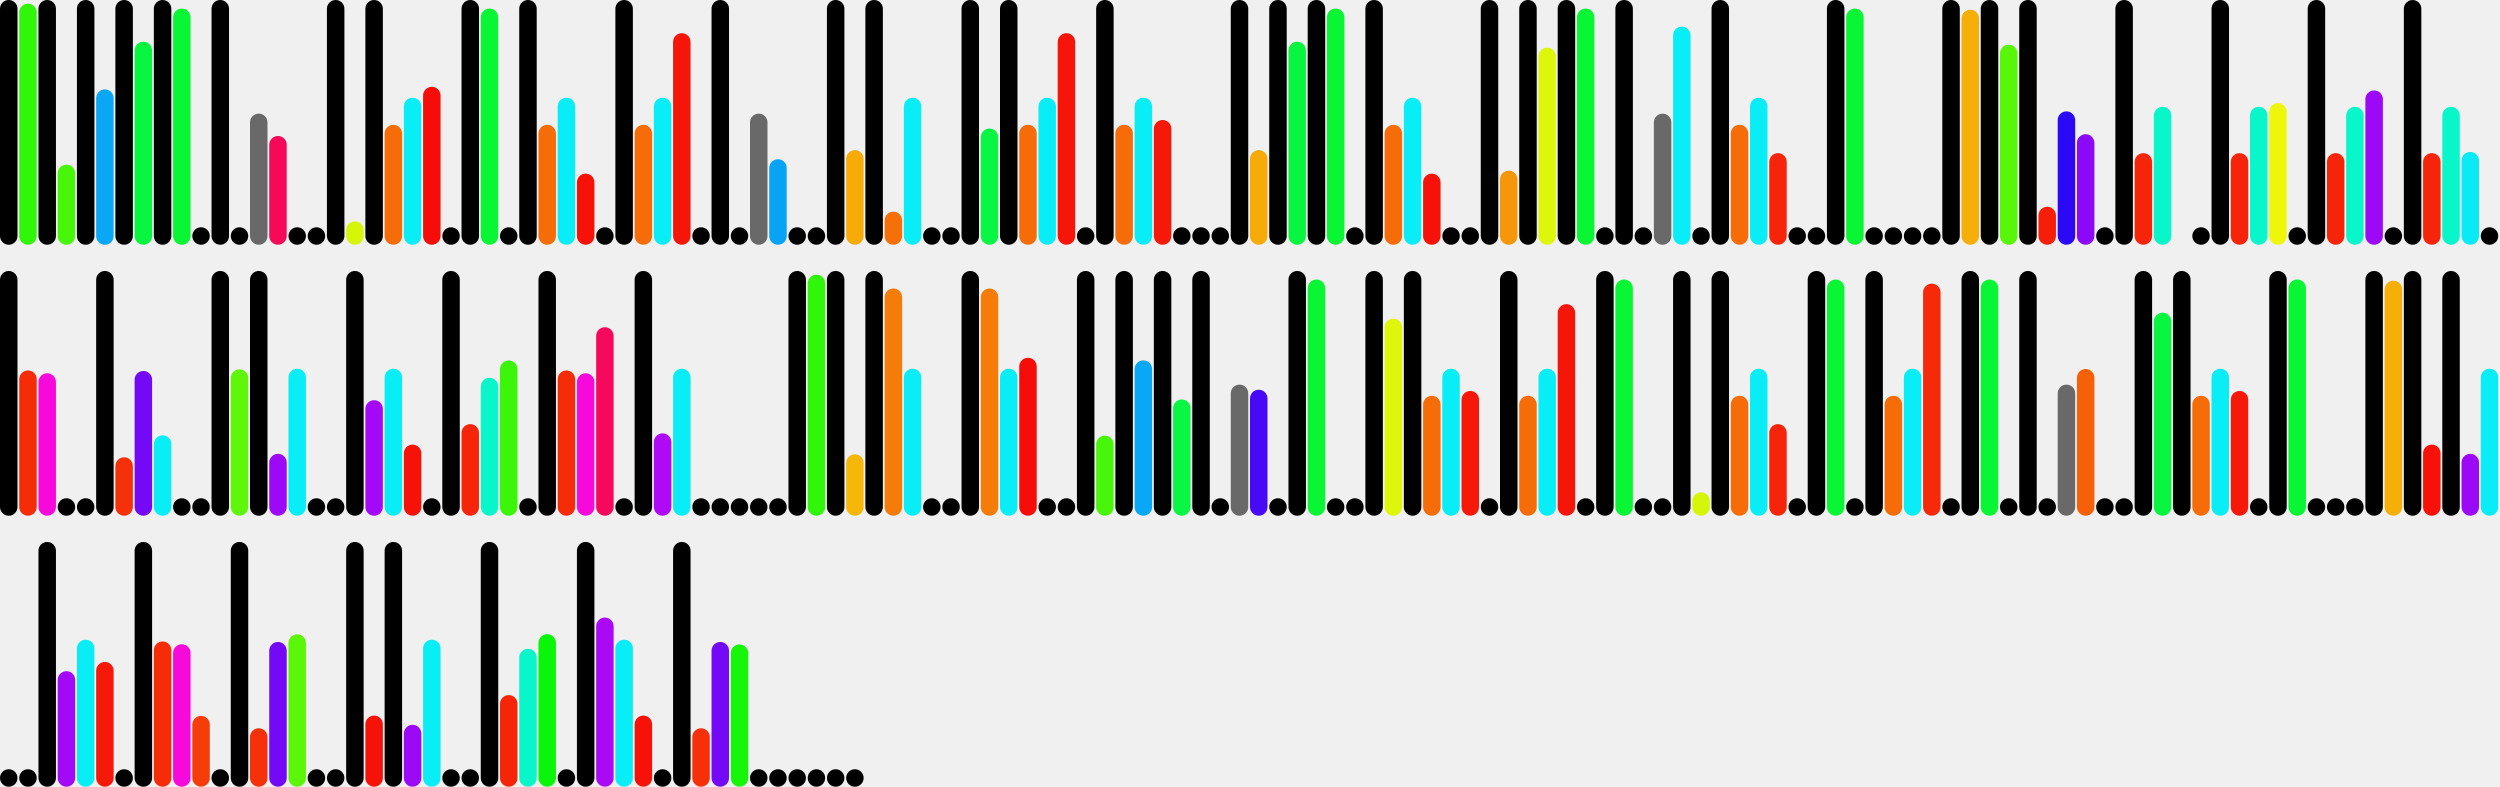
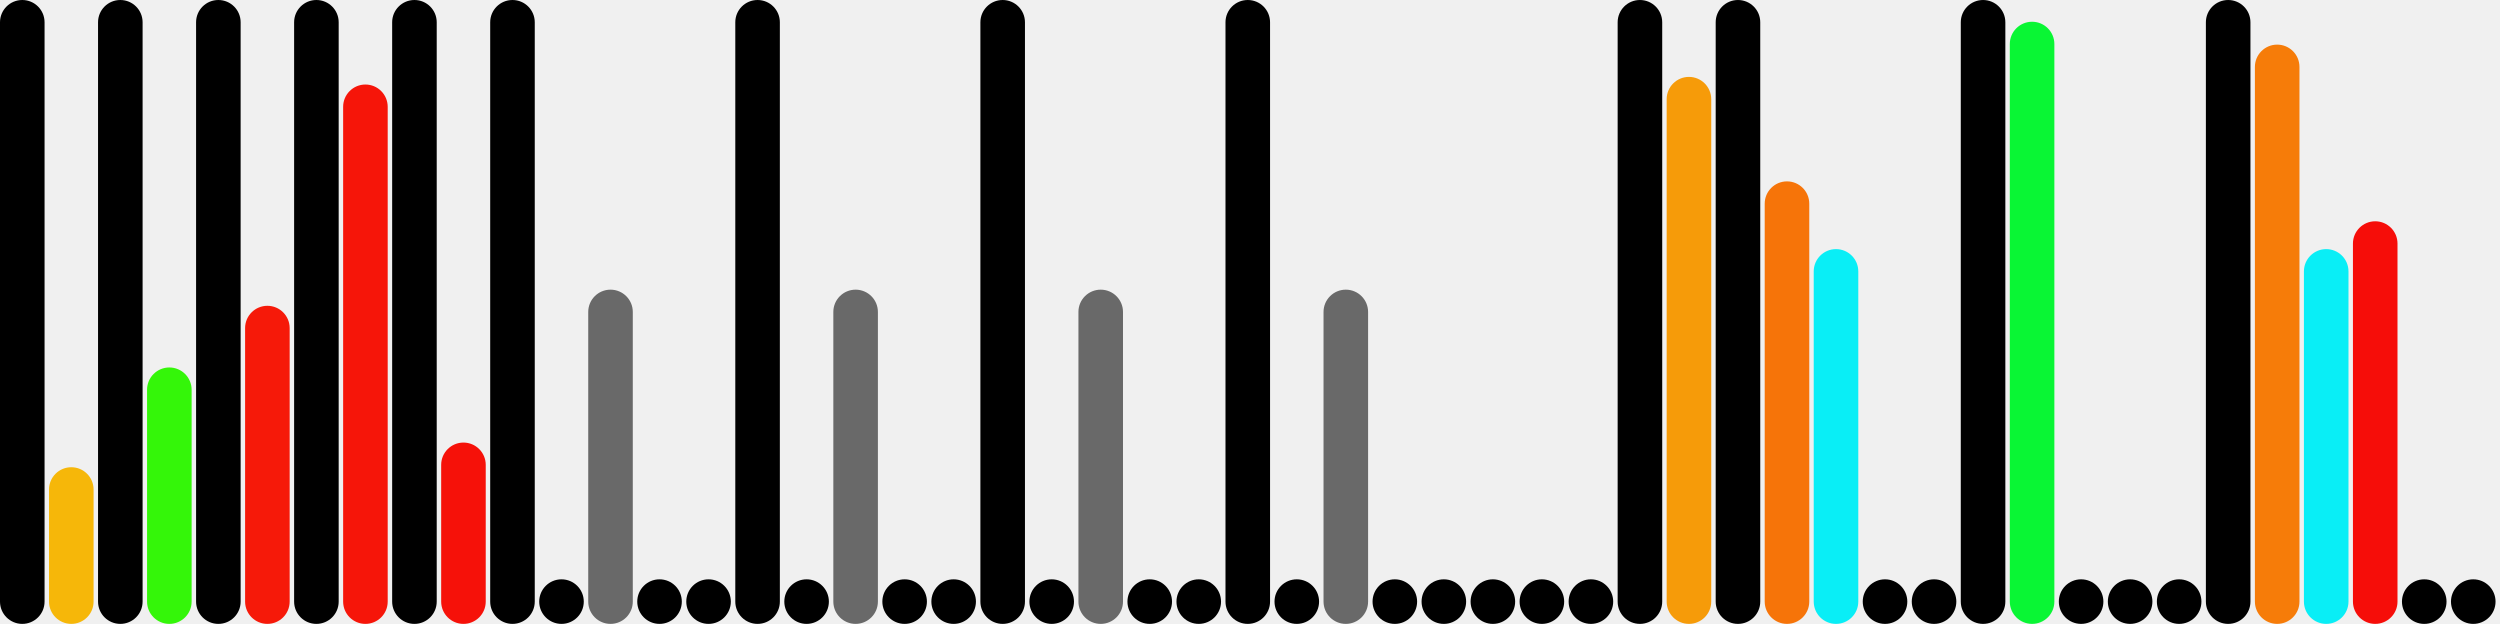
- <svg xmlns="http://www.w3.org/2000/svg" version="1.1" baseProfile="full" width="1430" height="450">
-   <rect x="0" y="0" width=";1430" height="450" style="fill:white;" />
+ <svg xmlns="http://www.w3.org/2000/svg" version="1.1" baseProfile="full" width="561" height="140">
+   <rect x="0" y="0" width=";561" height="140" style="fill:white;" />
  <rect x="0" y="0" rx="5" ry="5" width="10" height="140" style="fill:black" />
-   <rect x="11" y="2.114" rx="5" ry="5" width="10" height="137.886" style="fill:hsl(110,93%,50%)" />
+   <rect x="11" y="104.846" rx="5" ry="5" width="10" height="35.154" style="fill:hsl(44,93%,50%)" />
  <rect x="22" y="0" rx="5" ry="5" width="10" height="140" style="fill:black" />
-   <rect x="33" y="94.18" rx="5" ry="5" width="10" height="45.82" style="fill:hsl(104,93%,50%)" />
+   <rect x="33" y="82.458" rx="5" ry="5" width="10" height="57.542" style="fill:hsl(109,93%,50%)" />
  <rect x="44" y="0" rx="5" ry="5" width="10" height="140" style="fill:black" />
-   <rect x="55" y="51.116" rx="5" ry="5" width="10" height="88.884" style="fill:hsl(200,93%,50%)" />
+   <rect x="55" y="68.622" rx="5" ry="5" width="10" height="71.378" style="fill:hsl(4,93%,50%)" />
  <rect x="66" y="0" rx="5" ry="5" width="10" height="140" style="fill:black" />
-   <rect x="77" y="23.848" rx="5" ry="5" width="10" height="116.152" style="fill:hsl(134,93%,50%)" />
+   <rect x="77" y="18.967" rx="5" ry="5" width="10" height="121.033" style="fill:hsl(3,93%,50%)" />
  <rect x="88" y="0" rx="5" ry="5" width="10" height="140" style="fill:black" />
-   <rect x="99" y="4.881" rx="5" ry="5" width="10" height="135.119" style="fill:hsl(131,93%,50%)" />
-   <rect x="110" y="130" rx="5" ry="5" width="10" height="10" style="fill:black" />
-   <rect x="121" y="0" rx="5" ry="5" width="10" height="140" style="fill:black" />
-   <rect x="132" y="130" rx="5" ry="5" width="10" height="10" style="fill:black" />
-   <rect x="143" y="65" rx="5" ry="5" width="10" height="75" style="fill:dimgray" />
-   <rect x="154" y="77.774" rx="5" ry="5" width="10" height="62.226" style="fill:hsl(340,93%,50%)" />
-   <rect x="165" y="130" rx="5" ry="5" width="10" height="10" style="fill:black" />
+   <rect x="99" y="99.311" rx="5" ry="5" width="10" height="40.689" style="fill:hsl(2,93%,50%)" />
+   <rect x="110" y="0" rx="5" ry="5" width="10" height="140" style="fill:black" />
+   <rect x="121" y="130" rx="5" ry="5" width="10" height="10" style="fill:black" />
+   <rect x="132" y="65" rx="5" ry="5" width="10" height="75" style="fill:dimgray" />
+   <rect x="143" y="130" rx="5" ry="5" width="10" height="10" style="fill:black" />
+   <rect x="154" y="130" rx="5" ry="5" width="10" height="10" style="fill:black" />
+   <rect x="165" y="0" rx="5" ry="5" width="10" height="140" style="fill:black" />
  <rect x="176" y="130" rx="5" ry="5" width="10" height="10" style="fill:black" />
-   <rect x="187" y="0" rx="5" ry="5" width="10" height="140" style="fill:black" />
-   <rect x="198" y="126.58" rx="5" ry="5" width="10" height="13.42" style="fill:hsl(68,93%,50%)" />
-   <rect x="209" y="0" rx="5" ry="5" width="10" height="140" style="fill:black" />
-   <rect x="220" y="71.389" rx="5" ry="5" width="10" height="68.611" style="fill:hsl(25,93%,50%)" />
-   <rect x="231" y="55.9" rx="5" ry="5" width="10" height="84.1" style="fill:hsl(182,93%,50%)" />
-   <rect x="242" y="49.656" rx="5" ry="5" width="10" height="90.344" style="fill:hsl(1,93%,50%)" />
+   <rect x="187" y="65" rx="5" ry="5" width="10" height="75" style="fill:dimgray" />
+   <rect x="198" y="130" rx="5" ry="5" width="10" height="10" style="fill:black" />
+   <rect x="209" y="130" rx="5" ry="5" width="10" height="10" style="fill:black" />
+   <rect x="220" y="0" rx="5" ry="5" width="10" height="140" style="fill:black" />
+   <rect x="231" y="130" rx="5" ry="5" width="10" height="10" style="fill:black" />
+   <rect x="242" y="65" rx="5" ry="5" width="10" height="75" style="fill:dimgray" />
  <rect x="253" y="130" rx="5" ry="5" width="10" height="10" style="fill:black" />
-   <rect x="264" y="0" rx="5" ry="5" width="10" height="140" style="fill:black" />
-   <rect x="275" y="4.881" rx="5" ry="5" width="10" height="135.119" style="fill:hsl(131,93%,50%)" />
+   <rect x="264" y="130" rx="5" ry="5" width="10" height="10" style="fill:black" />
+   <rect x="275" y="0" rx="5" ry="5" width="10" height="140" style="fill:black" />
  <rect x="286" y="130" rx="5" ry="5" width="10" height="10" style="fill:black" />
-   <rect x="297" y="0" rx="5" ry="5" width="10" height="140" style="fill:black" />
-   <rect x="308" y="71.389" rx="5" ry="5" width="10" height="68.611" style="fill:hsl(25,93%,50%)" />
-   <rect x="319" y="55.9" rx="5" ry="5" width="10" height="84.1" style="fill:hsl(182,93%,50%)" />
-   <rect x="330" y="99.311" rx="5" ry="5" width="10" height="40.689" style="fill:hsl(2,93%,50%)" />
+   <rect x="297" y="65" rx="5" ry="5" width="10" height="75" style="fill:dimgray" />
+   <rect x="308" y="130" rx="5" ry="5" width="10" height="10" style="fill:black" />
+   <rect x="319" y="130" rx="5" ry="5" width="10" height="10" style="fill:black" />
+   <rect x="330" y="130" rx="5" ry="5" width="10" height="10" style="fill:black" />
  <rect x="341" y="130" rx="5" ry="5" width="10" height="10" style="fill:black" />
-   <rect x="352" y="0" rx="5" ry="5" width="10" height="140" style="fill:black" />
-   <rect x="363" y="71.389" rx="5" ry="5" width="10" height="68.611" style="fill:hsl(25,93%,50%)" />
-   <rect x="374" y="55.9" rx="5" ry="5" width="10" height="84.1" style="fill:hsl(182,93%,50%)" />
-   <rect x="385" y="18.967" rx="5" ry="5" width="10" height="121.033" style="fill:hsl(3,93%,50%)" />
-   <rect x="396" y="130" rx="5" ry="5" width="10" height="10" style="fill:black" />
-   <rect x="407" y="0" rx="5" ry="5" width="10" height="140" style="fill:black" />
+   <rect x="352" y="130" rx="5" ry="5" width="10" height="10" style="fill:black" />
+   <rect x="363" y="0" rx="5" ry="5" width="10" height="140" style="fill:black" />
+   <rect x="374" y="17.256" rx="5" ry="5" width="10" height="122.744" style="fill:hsl(37,93%,50%)" />
+   <rect x="385" y="0" rx="5" ry="5" width="10" height="140" style="fill:black" />
+   <rect x="396" y="40.701" rx="5" ry="5" width="10" height="99.299" style="fill:hsl(27,93%,50%)" />
+   <rect x="407" y="55.9" rx="5" ry="5" width="10" height="84.1" style="fill:hsl(182,93%,50%)" />
  <rect x="418" y="130" rx="5" ry="5" width="10" height="10" style="fill:black" />
-   <rect x="429" y="65" rx="5" ry="5" width="10" height="75" style="fill:dimgray" />
-   <rect x="440" y="91.091" rx="5" ry="5" width="10" height="48.909" style="fill:hsl(201,93%,50%)" />
-   <rect x="451" y="130" rx="5" ry="5" width="10" height="10" style="fill:black" />
+   <rect x="429" y="130" rx="5" ry="5" width="10" height="10" style="fill:black" />
+   <rect x="440" y="0" rx="5" ry="5" width="10" height="140" style="fill:black" />
+   <rect x="451" y="4.881" rx="5" ry="5" width="10" height="135.119" style="fill:hsl(131,93%,50%)" />
  <rect x="462" y="130" rx="5" ry="5" width="10" height="10" style="fill:black" />
-   <rect x="473" y="0" rx="5" ry="5" width="10" height="140" style="fill:black" />
-   <rect x="484" y="85.879" rx="5" ry="5" width="10" height="54.121" style="fill:hsl(41,93%,50%)" />
+   <rect x="473" y="130" rx="5" ry="5" width="10" height="10" style="fill:black" />
+   <rect x="484" y="130" rx="5" ry="5" width="10" height="10" style="fill:black" />
  <rect x="495" y="0" rx="5" ry="5" width="10" height="140" style="fill:black" />
-   <rect x="506" y="121.045" rx="5" ry="5" width="10" height="18.955" style="fill:hsl(26,93%,50%)" />
+   <rect x="506" y="10.012" rx="5" ry="5" width="10" height="129.988" style="fill:hsl(29,93%,50%)" />
  <rect x="517" y="55.9" rx="5" ry="5" width="10" height="84.1" style="fill:hsl(182,93%,50%)" />
-   <rect x="528" y="130" rx="5" ry="5" width="10" height="10" style="fill:black" />
+   <rect x="528" y="49.656" rx="5" ry="5" width="10" height="90.344" style="fill:hsl(1,93%,50%)" />
  <rect x="539" y="130" rx="5" ry="5" width="10" height="10" style="fill:black" />
-   <rect x="550" y="0" rx="5" ry="5" width="10" height="140" style="fill:black" />
-   <rect x="561" y="73.504" rx="5" ry="5" width="10" height="66.496" style="fill:hsl(135,93%,50%)" />
-   <rect x="572" y="0" rx="5" ry="5" width="10" height="140" style="fill:black" />
-   <rect x="583" y="71.389" rx="5" ry="5" width="10" height="68.611" style="fill:hsl(25,93%,50%)" />
-   <rect x="594" y="55.9" rx="5" ry="5" width="10" height="84.1" style="fill:hsl(182,93%,50%)" />
-   <rect x="605" y="18.967" rx="5" ry="5" width="10" height="121.033" style="fill:hsl(3,93%,50%)" />
-   <rect x="616" y="130" rx="5" ry="5" width="10" height="10" style="fill:black" />
-   <rect x="627" y="0" rx="5" ry="5" width="10" height="140" style="fill:black" />
-   <rect x="638" y="71.389" rx="5" ry="5" width="10" height="68.611" style="fill:hsl(25,93%,50%)" />
-   <rect x="649" y="55.9" rx="5" ry="5" width="10" height="84.1" style="fill:hsl(182,93%,50%)" />
-   <rect x="660" y="68.622" rx="5" ry="5" width="10" height="71.378" style="fill:hsl(4,93%,50%)" />
-   <rect x="671" y="130" rx="5" ry="5" width="10" height="10" style="fill:black" />
-   <rect x="682" y="130" rx="5" ry="5" width="10" height="10" style="fill:black" />
-   <rect x="693" y="130" rx="5" ry="5" width="10" height="10" style="fill:black" />
-   <rect x="704" y="0" rx="5" ry="5" width="10" height="140" style="fill:black" />
-   <rect x="715" y="85.879" rx="5" ry="5" width="10" height="54.121" style="fill:hsl(41,93%,50%)" />
-   <rect x="726" y="0" rx="5" ry="5" width="10" height="140" style="fill:black" />
-   <rect x="737" y="23.848" rx="5" ry="5" width="10" height="116.152" style="fill:hsl(134,93%,50%)" />
-   <rect x="748" y="0" rx="5" ry="5" width="10" height="140" style="fill:black" />
-   <rect x="759" y="4.881" rx="5" ry="5" width="10" height="135.119" style="fill:hsl(131,93%,50%)" />
-   <rect x="770" y="130" rx="5" ry="5" width="10" height="10" style="fill:black" />
-   <rect x="781" y="0" rx="5" ry="5" width="10" height="140" style="fill:black" />
-   <rect x="792" y="71.389" rx="5" ry="5" width="10" height="68.611" style="fill:hsl(25,93%,50%)" />
-   <rect x="803" y="55.9" rx="5" ry="5" width="10" height="84.1" style="fill:hsl(182,93%,50%)" />
-   <rect x="814" y="99.311" rx="5" ry="5" width="10" height="40.689" style="fill:hsl(2,93%,50%)" />
-   <rect x="825" y="130" rx="5" ry="5" width="10" height="10" style="fill:black" />
-   <rect x="836" y="130" rx="5" ry="5" width="10" height="10" style="fill:black" />
-   <rect x="847" y="0" rx="5" ry="5" width="10" height="140" style="fill:black" />
-   <rect x="858" y="97.601" rx="5" ry="5" width="10" height="42.399" style="fill:hsl(36,93%,50%)" />
-   <rect x="869" y="0" rx="5" ry="5" width="10" height="140" style="fill:black" />
-   <rect x="880" y="27.268" rx="5" ry="5" width="10" height="112.732" style="fill:hsl(66,93%,50%)" />
-   <rect x="891" y="0" rx="5" ry="5" width="10" height="140" style="fill:black" />
-   <rect x="902" y="4.881" rx="5" ry="5" width="10" height="135.119" style="fill:hsl(131,93%,50%)" />
-   <rect x="913" y="130" rx="5" ry="5" width="10" height="10" style="fill:black" />
-   <rect x="924" y="0" rx="5" ry="5" width="10" height="140" style="fill:black" />
-   <rect x="935" y="130" rx="5" ry="5" width="10" height="10" style="fill:black" />
-   <rect x="946" y="65" rx="5" ry="5" width="10" height="75" style="fill:dimgray" />
-   <rect x="957" y="15.206" rx="5" ry="5" width="10" height="124.794" style="fill:hsl(182,93%,50%)" />
-   <rect x="968" y="130" rx="5" ry="5" width="10" height="10" style="fill:black" />
-   <rect x="979" y="0" rx="5" ry="5" width="10" height="140" style="fill:black" />
-   <rect x="990" y="71.389" rx="5" ry="5" width="10" height="68.611" style="fill:hsl(25,93%,50%)" />
-   <rect x="1001" y="55.9" rx="5" ry="5" width="10" height="84.1" style="fill:hsl(182,93%,50%)" />
-   <rect x="1012" y="87.589" rx="5" ry="5" width="10" height="52.411" style="fill:hsl(7,93%,50%)" />
-   <rect x="1023" y="130" rx="5" ry="5" width="10" height="10" style="fill:black" />
-   <rect x="1034" y="130" rx="5" ry="5" width="10" height="10" style="fill:black" />
-   <rect x="1045" y="0" rx="5" ry="5" width="10" height="140" style="fill:black" />
-   <rect x="1056" y="4.881" rx="5" ry="5" width="10" height="135.119" style="fill:hsl(131,93%,50%)" />
-   <rect x="1067" y="130" rx="5" ry="5" width="10" height="10" style="fill:black" />
-   <rect x="1078" y="130" rx="5" ry="5" width="10" height="10" style="fill:black" />
-   <rect x="1089" y="130" rx="5" ry="5" width="10" height="10" style="fill:black" />
-   <rect x="1100" y="130" rx="5" ry="5" width="10" height="10" style="fill:black" />
-   <rect x="1111" y="0" rx="5" ry="5" width="10" height="140" style="fill:black" />
-   <rect x="1122" y="5.534" rx="5" ry="5" width="10" height="134.466" style="fill:hsl(42,93%,50%)" />
-   <rect x="1133" y="0" rx="5" ry="5" width="10" height="140" style="fill:black" />
-   <rect x="1144" y="25.558" rx="5" ry="5" width="10" height="114.442" style="fill:hsl(100,93%,50%)" />
-   <rect x="1155" y="0" rx="5" ry="5" width="10" height="140" style="fill:black" />
-   <rect x="1166" y="118.278" rx="5" ry="5" width="10" height="21.722" style="fill:hsl(5,93%,50%)" />
-   <rect x="1177" y="63.7" rx="5" ry="5" width="10" height="76.3" style="fill:hsl(249,93%,50%)" />
-   <rect x="1188" y="76.759" rx="5" ry="5" width="10" height="63.241" style="fill:hsl(273,93%,50%)" />
-   <rect x="1199" y="130" rx="5" ry="5" width="10" height="10" style="fill:black" />
-   <rect x="1210" y="0" rx="5" ry="5" width="10" height="140" style="fill:black" />
-   <rect x="1221" y="87.589" rx="5" ry="5" width="10" height="52.411" style="fill:hsl(7,93%,50%)" />
-   <rect x="1232" y="61.1" rx="5" ry="5" width="10" height="78.9" style="fill:hsl(169,93%,50%)" />
-   <rect x="1243" y="145.6" rx="5" ry="5" width="10" height="-5.6" style="fill:hsl(182,93%,50%)" />
-   <rect x="1254" y="130" rx="5" ry="5" width="10" height="10" style="fill:black" />
-   <rect x="1265" y="0" rx="5" ry="5" width="10" height="140" style="fill:black" />
-   <rect x="1276" y="87.589" rx="5" ry="5" width="10" height="52.411" style="fill:hsl(7,93%,50%)" />
-   <rect x="1287" y="61.1" rx="5" ry="5" width="10" height="78.9" style="fill:hsl(169,93%,50%)" />
-   <rect x="1298" y="58.972" rx="5" ry="5" width="10" height="81.028" style="fill:hsl(62,93%,50%)" />
-   <rect x="1309" y="130" rx="5" ry="5" width="10" height="10" style="fill:black" />
-   <rect x="1320" y="0" rx="5" ry="5" width="10" height="140" style="fill:black" />
-   <rect x="1331" y="87.589" rx="5" ry="5" width="10" height="52.411" style="fill:hsl(7,93%,50%)" />
-   <rect x="1342" y="61.1" rx="5" ry="5" width="10" height="78.9" style="fill:hsl(169,93%,50%)" />
-   <rect x="1353" y="51.717" rx="5" ry="5" width="10" height="88.283" style="fill:hsl(277,93%,50%)" />
-   <rect x="1364" y="130" rx="5" ry="5" width="10" height="10" style="fill:black" />
-   <rect x="1375" y="0" rx="5" ry="5" width="10" height="140" style="fill:black" />
-   <rect x="1386" y="87.589" rx="5" ry="5" width="10" height="52.411" style="fill:hsl(7,93%,50%)" />
-   <rect x="1397" y="61.1" rx="5" ry="5" width="10" height="78.9" style="fill:hsl(169,93%,50%)" />
-   <rect x="1408" y="86.898" rx="5" ry="5" width="10" height="53.102" style="fill:hsl(183,93%,50%)" />
-   <rect x="1419" y="130" rx="5" ry="5" width="10" height="10" style="fill:black" />
-   <rect x="0" y="155" rx="5" ry="5" width="10" height="140" style="fill:black" />
-   <rect x="11" y="211.9" rx="5" ry="5" width="10" height="83.1" style="fill:hsl(9,93%,50%)" />
-   <rect x="22" y="213.5" rx="5" ry="5" width="10" height="81.5" style="fill:hsl(307,93%,50%)" />
-   <rect x="33" y="285" rx="5" ry="5" width="10" height="10" style="fill:black" />
-   <rect x="44" y="285" rx="5" ry="5" width="10" height="10" style="fill:black" />
-   <rect x="55" y="155" rx="5" ry="5" width="10" height="140" style="fill:black" />
-   <rect x="66" y="261.556" rx="5" ry="5" width="10" height="33.444" style="fill:hsl(10,93%,50%)" />
-   <rect x="77" y="212.2" rx="5" ry="5" width="10" height="82.8" style="fill:hsl(267,93%,50%)" />
-   <rect x="88" y="249.01" rx="5" ry="5" width="10" height="45.99" style="fill:hsl(182,93%,50%)" />
-   <rect x="99" y="285" rx="5" ry="5" width="10" height="10" style="fill:black" />
-   <rect x="110" y="285" rx="5" ry="5" width="10" height="10" style="fill:black" />
-   <rect x="121" y="155" rx="5" ry="5" width="10" height="140" style="fill:black" />
-   <rect x="132" y="211.247" rx="5" ry="5" width="10" height="83.753" style="fill:hsl(98,93%,50%)" />
-   <rect x="143" y="155" rx="5" ry="5" width="10" height="140" style="fill:black" />
-   <rect x="154" y="259.596" rx="5" ry="5" width="10" height="35.404" style="fill:hsl(277,93%,50%)" />
-   <rect x="165" y="210.9" rx="5" ry="5" width="10" height="84.1" style="fill:hsl(182,93%,50%)" />
-   <rect x="176" y="285" rx="5" ry="5" width="10" height="10" style="fill:black" />
-   <rect x="187" y="285" rx="5" ry="5" width="10" height="10" style="fill:black" />
-   <rect x="198" y="155" rx="5" ry="5" width="10" height="140" style="fill:black" />
-   <rect x="209" y="228.907" rx="5" ry="5" width="10" height="66.093" style="fill:hsl(279,93%,50%)" />
-   <rect x="220" y="210.9" rx="5" ry="5" width="10" height="84.1" style="fill:hsl(182,93%,50%)" />
-   <rect x="231" y="254.311" rx="5" ry="5" width="10" height="40.689" style="fill:hsl(2,93%,50%)" />
-   <rect x="242" y="285" rx="5" ry="5" width="10" height="10" style="fill:black" />
-   <rect x="253" y="155" rx="5" ry="5" width="10" height="140" style="fill:black" />
-   <rect x="264" y="242.589" rx="5" ry="5" width="10" height="52.411" style="fill:hsl(7,93%,50%)" />
-   <rect x="275" y="216.1" rx="5" ry="5" width="10" height="78.9" style="fill:hsl(169,93%,50%)" />
-   <rect x="286" y="206.175" rx="5" ry="5" width="10" height="88.825" style="fill:hsl(107,93%,50%)" />
-   <rect x="297" y="285" rx="5" ry="5" width="10" height="10" style="fill:black" />
-   <rect x="308" y="155" rx="5" ry="5" width="10" height="140" style="fill:black" />
-   <rect x="319" y="211.9" rx="5" ry="5" width="10" height="83.1" style="fill:hsl(9,93%,50%)" />
-   <rect x="330" y="213.5" rx="5" ry="5" width="10" height="81.5" style="fill:hsl(307,93%,50%)" />
-   <rect x="341" y="187.156" rx="5" ry="5" width="10" height="107.844" style="fill:hsl(339,93%,50%)" />
-   <rect x="352" y="285" rx="5" ry="5" width="10" height="10" style="fill:black" />
-   <rect x="363" y="155" rx="5" ry="5" width="10" height="140" style="fill:black" />
-   <rect x="374" y="247.874" rx="5" ry="5" width="10" height="47.126" style="fill:hsl(282,93%,50%)" />
-   <rect x="385" y="210.9" rx="5" ry="5" width="10" height="84.1" style="fill:hsl(182,93%,50%)" />
-   <rect x="396" y="285" rx="5" ry="5" width="10" height="10" style="fill:black" />
-   <rect x="407" y="285" rx="5" ry="5" width="10" height="10" style="fill:black" />
-   <rect x="418" y="285" rx="5" ry="5" width="10" height="10" style="fill:black" />
-   <rect x="429" y="285" rx="5" ry="5" width="10" height="10" style="fill:black" />
-   <rect x="440" y="285" rx="5" ry="5" width="10" height="10" style="fill:black" />
-   <rect x="451" y="155" rx="5" ry="5" width="10" height="140" style="fill:black" />
-   <rect x="462" y="157.114" rx="5" ry="5" width="10" height="137.886" style="fill:hsl(110,93%,50%)" />
-   <rect x="473" y="155" rx="5" ry="5" width="10" height="140" style="fill:black" />
-   <rect x="484" y="259.846" rx="5" ry="5" width="10" height="35.154" style="fill:hsl(44,93%,50%)" />
-   <rect x="495" y="155" rx="5" ry="5" width="10" height="140" style="fill:black" />
-   <rect x="506" y="165.012" rx="5" ry="5" width="10" height="129.988" style="fill:hsl(29,93%,50%)" />
-   <rect x="517" y="210.9" rx="5" ry="5" width="10" height="84.1" style="fill:hsl(182,93%,50%)" />
-   <rect x="528" y="285" rx="5" ry="5" width="10" height="10" style="fill:black" />
-   <rect x="539" y="285" rx="5" ry="5" width="10" height="10" style="fill:black" />
-   <rect x="550" y="155" rx="5" ry="5" width="10" height="140" style="fill:black" />
-   <rect x="561" y="165.012" rx="5" ry="5" width="10" height="129.988" style="fill:hsl(29,93%,50%)" />
-   <rect x="572" y="210.9" rx="5" ry="5" width="10" height="84.1" style="fill:hsl(182,93%,50%)" />
-   <rect x="583" y="204.656" rx="5" ry="5" width="10" height="90.344" style="fill:hsl(1,93%,50%)" />
-   <rect x="594" y="285" rx="5" ry="5" width="10" height="10" style="fill:black" />
-   <rect x="605" y="285" rx="5" ry="5" width="10" height="10" style="fill:black" />
-   <rect x="616" y="155" rx="5" ry="5" width="10" height="140" style="fill:black" />
-   <rect x="627" y="249.18" rx="5" ry="5" width="10" height="45.82" style="fill:hsl(104,93%,50%)" />
-   <rect x="638" y="155" rx="5" ry="5" width="10" height="140" style="fill:black" />
-   <rect x="649" y="206.116" rx="5" ry="5" width="10" height="88.884" style="fill:hsl(200,93%,50%)" />
-   <rect x="660" y="155" rx="5" ry="5" width="10" height="140" style="fill:black" />
-   <rect x="671" y="228.504" rx="5" ry="5" width="10" height="66.496" style="fill:hsl(135,93%,50%)" />
-   <rect x="682" y="155" rx="5" ry="5" width="10" height="140" style="fill:black" />
-   <rect x="693" y="285" rx="5" ry="5" width="10" height="10" style="fill:black" />
-   <rect x="704" y="220" rx="5" ry="5" width="10" height="75" style="fill:dimgray" />
-   <rect x="715" y="222.924" rx="5" ry="5" width="10" height="72.076" style="fill:hsl(256,93%,50%)" />
-   <rect x="726" y="285" rx="5" ry="5" width="10" height="10" style="fill:black" />
-   <rect x="737" y="155" rx="5" ry="5" width="10" height="140" style="fill:black" />
-   <rect x="748" y="159.881" rx="5" ry="5" width="10" height="135.119" style="fill:hsl(131,93%,50%)" />
-   <rect x="759" y="285" rx="5" ry="5" width="10" height="10" style="fill:black" />
-   <rect x="770" y="285" rx="5" ry="5" width="10" height="10" style="fill:black" />
-   <rect x="781" y="155" rx="5" ry="5" width="10" height="140" style="fill:black" />
-   <rect x="792" y="182.268" rx="5" ry="5" width="10" height="112.732" style="fill:hsl(66,93%,50%)" />
-   <rect x="803" y="155" rx="5" ry="5" width="10" height="140" style="fill:black" />
-   <rect x="814" y="226.389" rx="5" ry="5" width="10" height="68.611" style="fill:hsl(25,93%,50%)" />
-   <rect x="825" y="210.9" rx="5" ry="5" width="10" height="84.1" style="fill:hsl(182,93%,50%)" />
-   <rect x="836" y="223.622" rx="5" ry="5" width="10" height="71.378" style="fill:hsl(4,93%,50%)" />
-   <rect x="847" y="285" rx="5" ry="5" width="10" height="10" style="fill:black" />
-   <rect x="858" y="155" rx="5" ry="5" width="10" height="140" style="fill:black" />
-   <rect x="869" y="226.389" rx="5" ry="5" width="10" height="68.611" style="fill:hsl(25,93%,50%)" />
-   <rect x="880" y="210.9" rx="5" ry="5" width="10" height="84.1" style="fill:hsl(182,93%,50%)" />
-   <rect x="891" y="173.967" rx="5" ry="5" width="10" height="121.033" style="fill:hsl(3,93%,50%)" />
-   <rect x="902" y="285" rx="5" ry="5" width="10" height="10" style="fill:black" />
-   <rect x="913" y="155" rx="5" ry="5" width="10" height="140" style="fill:black" />
-   <rect x="924" y="159.881" rx="5" ry="5" width="10" height="135.119" style="fill:hsl(131,93%,50%)" />
-   <rect x="935" y="285" rx="5" ry="5" width="10" height="10" style="fill:black" />
-   <rect x="946" y="285" rx="5" ry="5" width="10" height="10" style="fill:black" />
-   <rect x="957" y="155" rx="5" ry="5" width="10" height="140" style="fill:black" />
-   <rect x="968" y="281.58" rx="5" ry="5" width="10" height="13.42" style="fill:hsl(68,93%,50%)" />
-   <rect x="979" y="155" rx="5" ry="5" width="10" height="140" style="fill:black" />
-   <rect x="990" y="226.389" rx="5" ry="5" width="10" height="68.611" style="fill:hsl(25,93%,50%)" />
-   <rect x="1001" y="210.9" rx="5" ry="5" width="10" height="84.1" style="fill:hsl(182,93%,50%)" />
-   <rect x="1012" y="242.589" rx="5" ry="5" width="10" height="52.411" style="fill:hsl(7,93%,50%)" />
-   <rect x="1023" y="285" rx="5" ry="5" width="10" height="10" style="fill:black" />
-   <rect x="1034" y="155" rx="5" ry="5" width="10" height="140" style="fill:black" />
-   <rect x="1045" y="159.881" rx="5" ry="5" width="10" height="135.119" style="fill:hsl(131,93%,50%)" />
-   <rect x="1056" y="285" rx="5" ry="5" width="10" height="10" style="fill:black" />
-   <rect x="1067" y="155" rx="5" ry="5" width="10" height="140" style="fill:black" />
-   <rect x="1078" y="226.389" rx="5" ry="5" width="10" height="68.611" style="fill:hsl(25,93%,50%)" />
-   <rect x="1089" y="210.9" rx="5" ry="5" width="10" height="84.1" style="fill:hsl(182,93%,50%)" />
-   <rect x="1100" y="162.245" rx="5" ry="5" width="10" height="132.755" style="fill:hsl(8,93%,50%)" />
-   <rect x="1111" y="285" rx="5" ry="5" width="10" height="10" style="fill:black" />
-   <rect x="1122" y="155" rx="5" ry="5" width="10" height="140" style="fill:black" />
-   <rect x="1133" y="159.881" rx="5" ry="5" width="10" height="135.119" style="fill:hsl(131,93%,50%)" />
-   <rect x="1144" y="285" rx="5" ry="5" width="10" height="10" style="fill:black" />
-   <rect x="1155" y="155" rx="5" ry="5" width="10" height="140" style="fill:black" />
-   <rect x="1166" y="285" rx="5" ry="5" width="10" height="10" style="fill:black" />
-   <rect x="1177" y="220" rx="5" ry="5" width="10" height="75" style="fill:dimgray" />
-   <rect x="1188" y="211.066" rx="5" ry="5" width="10" height="83.934" style="fill:hsl(22,93%,50%)" />
-   <rect x="1199" y="285" rx="5" ry="5" width="10" height="10" style="fill:black" />
-   <rect x="1210" y="285" rx="5" ry="5" width="10" height="10" style="fill:black" />
-   <rect x="1221" y="155" rx="5" ry="5" width="10" height="140" style="fill:black" />
-   <rect x="1232" y="178.848" rx="5" ry="5" width="10" height="116.152" style="fill:hsl(134,93%,50%)" />
-   <rect x="1243" y="155" rx="5" ry="5" width="10" height="140" style="fill:black" />
-   <rect x="1254" y="226.389" rx="5" ry="5" width="10" height="68.611" style="fill:hsl(25,93%,50%)" />
-   <rect x="1265" y="210.9" rx="5" ry="5" width="10" height="84.1" style="fill:hsl(182,93%,50%)" />
-   <rect x="1276" y="223.622" rx="5" ry="5" width="10" height="71.378" style="fill:hsl(4,93%,50%)" />
-   <rect x="1287" y="285" rx="5" ry="5" width="10" height="10" style="fill:black" />
-   <rect x="1298" y="155" rx="5" ry="5" width="10" height="140" style="fill:black" />
-   <rect x="1309" y="159.881" rx="5" ry="5" width="10" height="135.119" style="fill:hsl(131,93%,50%)" />
-   <rect x="1320" y="285" rx="5" ry="5" width="10" height="10" style="fill:black" />
-   <rect x="1331" y="285" rx="5" ry="5" width="10" height="10" style="fill:black" />
-   <rect x="1342" y="285" rx="5" ry="5" width="10" height="10" style="fill:black" />
-   <rect x="1353" y="155" rx="5" ry="5" width="10" height="140" style="fill:black" />
-   <rect x="1364" y="160.534" rx="5" ry="5" width="10" height="134.466" style="fill:hsl(42,93%,50%)" />
-   <rect x="1375" y="155" rx="5" ry="5" width="10" height="140" style="fill:black" />
-   <rect x="1386" y="254.311" rx="5" ry="5" width="10" height="40.689" style="fill:hsl(2,93%,50%)" />
-   <rect x="1397" y="155" rx="5" ry="5" width="10" height="140" style="fill:black" />
-   <rect x="1408" y="259.596" rx="5" ry="5" width="10" height="35.404" style="fill:hsl(277,93%,50%)" />
-   <rect x="1419" y="210.9" rx="5" ry="5" width="10" height="84.1" style="fill:hsl(182,93%,50%)" />
-   <rect x="0" y="440" rx="5" ry="5" width="10" height="10" style="fill:black" />
-   <rect x="11" y="440" rx="5" ry="5" width="10" height="10" style="fill:black" />
-   <rect x="22" y="310" rx="5" ry="5" width="10" height="140" style="fill:black" />
-   <rect x="33" y="383.907" rx="5" ry="5" width="10" height="66.093" style="fill:hsl(279,93%,50%)" />
-   <rect x="44" y="365.9" rx="5" ry="5" width="10" height="84.1" style="fill:hsl(182,93%,50%)" />
-   <rect x="55" y="378.622" rx="5" ry="5" width="10" height="71.378" style="fill:hsl(4,93%,50%)" />
-   <rect x="66" y="440" rx="5" ry="5" width="10" height="10" style="fill:black" />
-   <rect x="77" y="310" rx="5" ry="5" width="10" height="140" style="fill:black" />
-   <rect x="88" y="366.9" rx="5" ry="5" width="10" height="83.1" style="fill:hsl(9,93%,50%)" />
-   <rect x="99" y="368.5" rx="5" ry="5" width="10" height="81.5" style="fill:hsl(307,93%,50%)" />
-   <rect x="110" y="409.486" rx="5" ry="5" width="10" height="40.514" style="fill:hsl(13,93%,50%)" />
-   <rect x="121" y="440" rx="5" ry="5" width="10" height="10" style="fill:black" />
-   <rect x="132" y="310" rx="5" ry="5" width="10" height="140" style="fill:black" />
-   <rect x="143" y="416.556" rx="5" ry="5" width="10" height="33.444" style="fill:hsl(10,93%,50%)" />
-   <rect x="154" y="367.2" rx="5" ry="5" width="10" height="82.8" style="fill:hsl(267,93%,50%)" />
-   <rect x="165" y="362.824" rx="5" ry="5" width="10" height="87.176" style="fill:hsl(99,93%,50%)" />
-   <rect x="176" y="440" rx="5" ry="5" width="10" height="10" style="fill:black" />
-   <rect x="187" y="440" rx="5" ry="5" width="10" height="10" style="fill:black" />
-   <rect x="198" y="310" rx="5" ry="5" width="10" height="140" style="fill:black" />
-   <rect x="209" y="409.311" rx="5" ry="5" width="10" height="40.689" style="fill:hsl(2,93%,50%)" />
-   <rect x="220" y="310" rx="5" ry="5" width="10" height="140" style="fill:black" />
-   <rect x="231" y="414.596" rx="5" ry="5" width="10" height="35.404" style="fill:hsl(277,93%,50%)" />
-   <rect x="242" y="365.9" rx="5" ry="5" width="10" height="84.1" style="fill:hsl(182,93%,50%)" />
-   <rect x="253" y="440" rx="5" ry="5" width="10" height="10" style="fill:black" />
-   <rect x="264" y="440" rx="5" ry="5" width="10" height="10" style="fill:black" />
-   <rect x="275" y="310" rx="5" ry="5" width="10" height="140" style="fill:black" />
-   <rect x="286" y="397.589" rx="5" ry="5" width="10" height="52.411" style="fill:hsl(7,93%,50%)" />
-   <rect x="297" y="371.1" rx="5" ry="5" width="10" height="78.9" style="fill:hsl(169,93%,50%)" />
-   <rect x="308" y="362.754" rx="5" ry="5" width="10" height="87.246" style="fill:hsl(120,93%,50%)" />
-   <rect x="319" y="440" rx="5" ry="5" width="10" height="10" style="fill:black" />
-   <rect x="330" y="310" rx="5" ry="5" width="10" height="140" style="fill:black" />
-   <rect x="341" y="353.218" rx="5" ry="5" width="10" height="96.782" style="fill:hsl(281,93%,50%)" />
-   <rect x="352" y="365.9" rx="5" ry="5" width="10" height="84.1" style="fill:hsl(182,93%,50%)" />
-   <rect x="363" y="409.311" rx="5" ry="5" width="10" height="40.689" style="fill:hsl(2,93%,50%)" />
-   <rect x="374" y="440" rx="5" ry="5" width="10" height="10" style="fill:black" />
-   <rect x="385" y="310" rx="5" ry="5" width="10" height="140" style="fill:black" />
-   <rect x="396" y="416.556" rx="5" ry="5" width="10" height="33.444" style="fill:hsl(10,93%,50%)" />
-   <rect x="407" y="367.2" rx="5" ry="5" width="10" height="82.8" style="fill:hsl(267,93%,50%)" />
-   <rect x="418" y="368.617" rx="5" ry="5" width="10" height="81.383" style="fill:hsl(117,93%,50%)" />
-   <rect x="429" y="440" rx="5" ry="5" width="10" height="10" style="fill:black" />
-   <rect x="440" y="440" rx="5" ry="5" width="10" height="10" style="fill:black" />
-   <rect x="451" y="440" rx="5" ry="5" width="10" height="10" style="fill:black" />
-   <rect x="462" y="440" rx="5" ry="5" width="10" height="10" style="fill:black" />
-   <rect x="473" y="440" rx="5" ry="5" width="10" height="10" style="fill:black" />
-   <rect x="484" y="440" rx="5" ry="5" width="10" height="10" style="fill:black" />
+   <rect x="550" y="130" rx="5" ry="5" width="10" height="10" style="fill:black" />
</svg>
